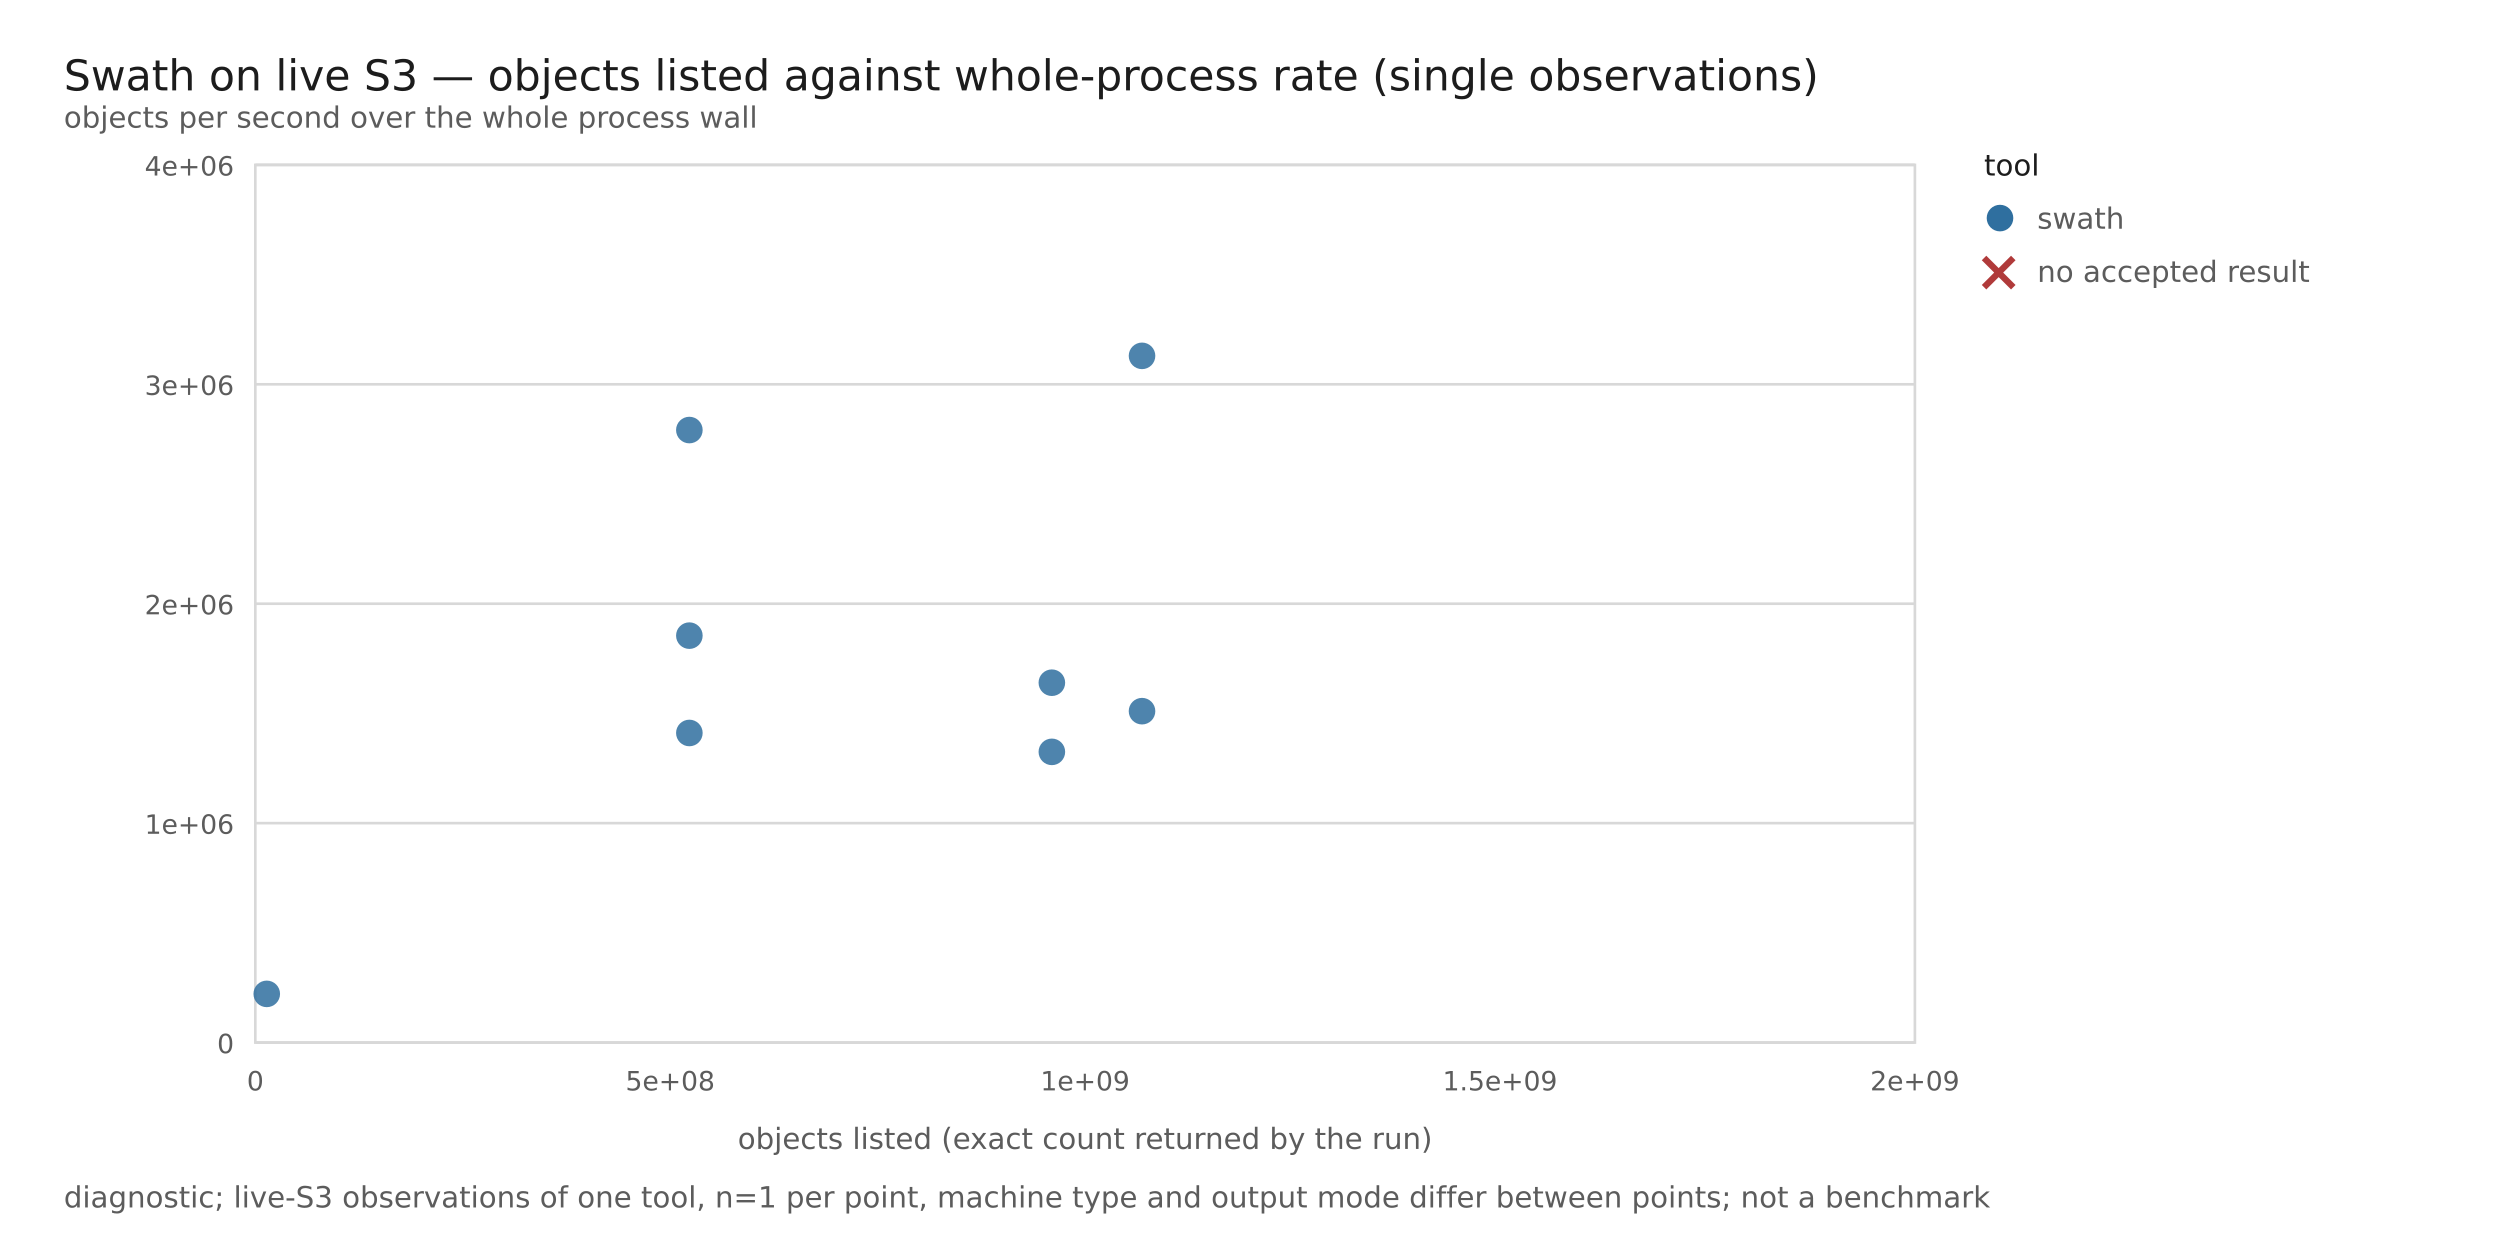
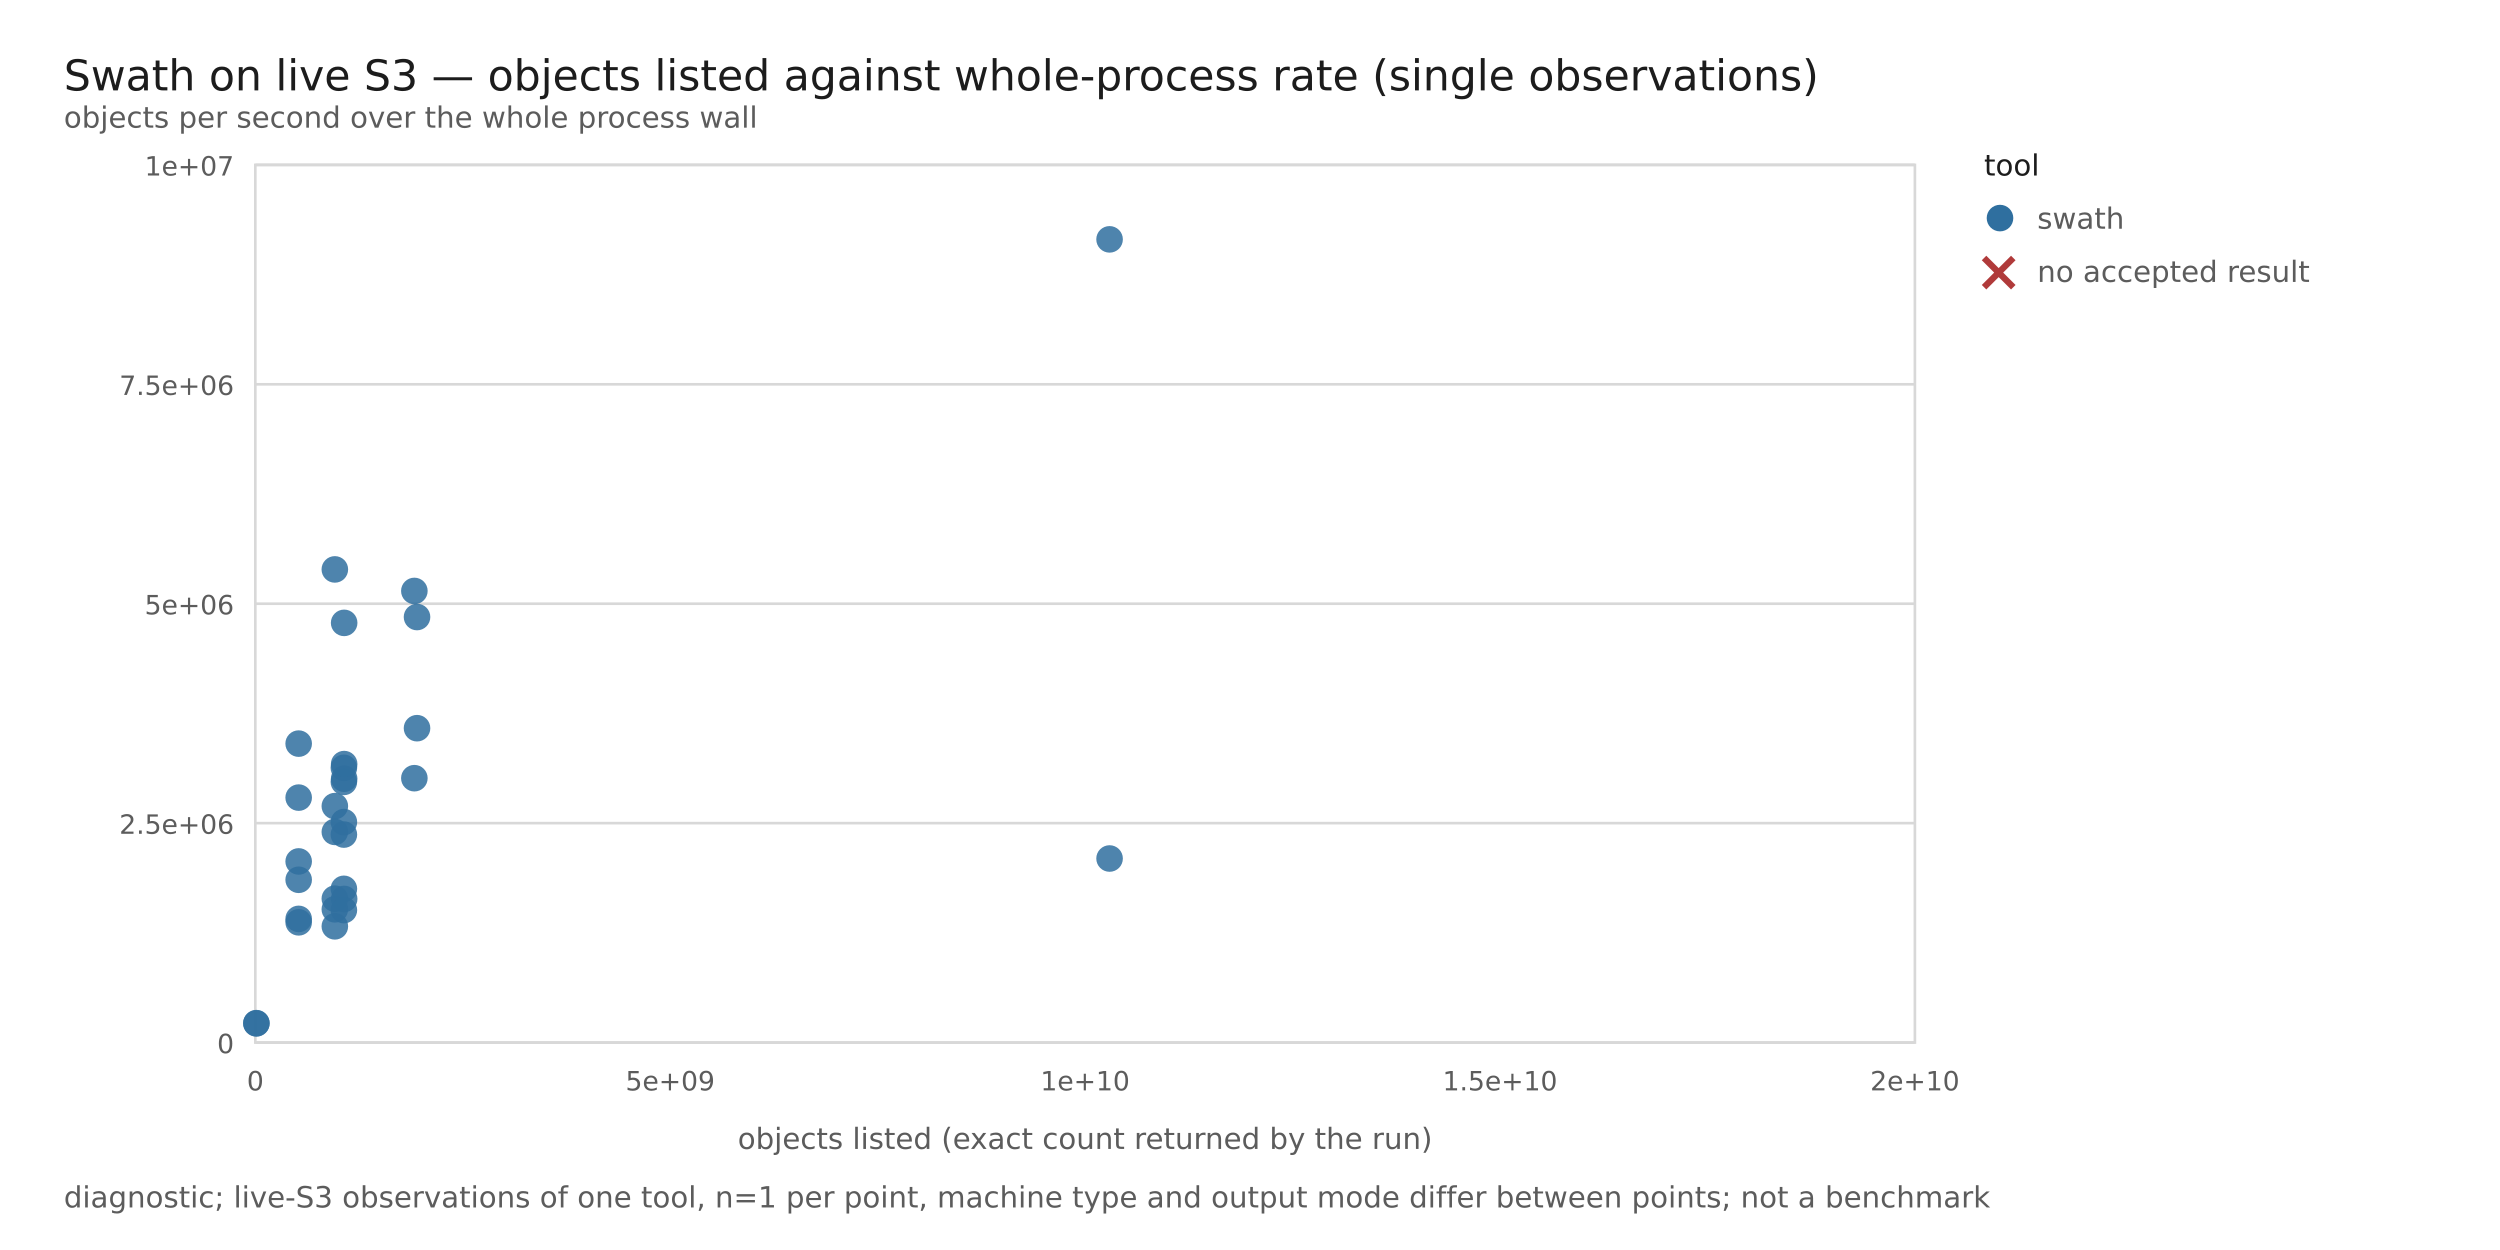
<svg xmlns="http://www.w3.org/2000/svg" viewBox="0 0 940 470" width="940" height="470" role="img" aria-labelledby="chart-title chart-desc">
  <rect width="940" height="470" fill="#ffffff" />
  <text x="24.0" y="34.0" font-family="'DejaVu Sans','Helvetica Neue',Helvetica,Arial,sans-serif" font-size="16" fill="#1c1c1c" text-anchor="start">Swath on live S3 — objects listed against whole-process rate (single observations)</text>
  <rect x="96.0" y="62.0" width="624.0" height="330.0" fill="none" stroke="#d8d8d8" stroke-width="1" />
  <line x1="96.0" y1="62.0" x2="720.0" y2="62.0" stroke="#d8d8d8" stroke-width="1" />
  <text x="96.0" y="410.0" font-family="'DejaVu Sans','Helvetica Neue',Helvetica,Arial,sans-serif" font-size="10" fill="#5c5c5c" text-anchor="middle">0</text>
  <text x="88.0" y="396.0" font-family="'DejaVu Sans','Helvetica Neue',Helvetica,Arial,sans-serif" font-size="10" fill="#5c5c5c" text-anchor="end">0</text>
  <line x1="96.0" y1="144.5" x2="720.0" y2="144.5" stroke="#d8d8d8" stroke-width="1" />
-   <text x="252.0" y="410.0" font-family="'DejaVu Sans','Helvetica Neue',Helvetica,Arial,sans-serif" font-size="10" fill="#5c5c5c" text-anchor="middle">5e+08</text>
-   <text x="88.0" y="313.5" font-family="'DejaVu Sans','Helvetica Neue',Helvetica,Arial,sans-serif" font-size="10" fill="#5c5c5c" text-anchor="end">1e+06</text>
+   <text x="252.0" y="410.0" font-family="'DejaVu Sans','Helvetica Neue',Helvetica,Arial,sans-serif" font-size="10" fill="#5c5c5c" text-anchor="middle">5e+09</text>
+   <text x="88.0" y="313.5" font-family="'DejaVu Sans','Helvetica Neue',Helvetica,Arial,sans-serif" font-size="10" fill="#5c5c5c" text-anchor="end">2.5e+06</text>
  <line x1="96.0" y1="227.0" x2="720.0" y2="227.0" stroke="#d8d8d8" stroke-width="1" />
-   <text x="408.0" y="410.0" font-family="'DejaVu Sans','Helvetica Neue',Helvetica,Arial,sans-serif" font-size="10" fill="#5c5c5c" text-anchor="middle">1e+09</text>
-   <text x="88.0" y="231.0" font-family="'DejaVu Sans','Helvetica Neue',Helvetica,Arial,sans-serif" font-size="10" fill="#5c5c5c" text-anchor="end">2e+06</text>
+   <text x="408.0" y="410.0" font-family="'DejaVu Sans','Helvetica Neue',Helvetica,Arial,sans-serif" font-size="10" fill="#5c5c5c" text-anchor="middle">1e+10</text>
+   <text x="88.0" y="231.0" font-family="'DejaVu Sans','Helvetica Neue',Helvetica,Arial,sans-serif" font-size="10" fill="#5c5c5c" text-anchor="end">5e+06</text>
  <line x1="96.0" y1="309.5" x2="720.0" y2="309.5" stroke="#d8d8d8" stroke-width="1" />
-   <text x="564.0" y="410.0" font-family="'DejaVu Sans','Helvetica Neue',Helvetica,Arial,sans-serif" font-size="10" fill="#5c5c5c" text-anchor="middle">1.5e+09</text>
-   <text x="88.0" y="148.5" font-family="'DejaVu Sans','Helvetica Neue',Helvetica,Arial,sans-serif" font-size="10" fill="#5c5c5c" text-anchor="end">3e+06</text>
+   <text x="564.0" y="410.0" font-family="'DejaVu Sans','Helvetica Neue',Helvetica,Arial,sans-serif" font-size="10" fill="#5c5c5c" text-anchor="middle">1.5e+10</text>
+   <text x="88.0" y="148.5" font-family="'DejaVu Sans','Helvetica Neue',Helvetica,Arial,sans-serif" font-size="10" fill="#5c5c5c" text-anchor="end">7.5e+06</text>
  <line x1="96.0" y1="392.0" x2="720.0" y2="392.0" stroke="#d8d8d8" stroke-width="1" />
-   <text x="720.0" y="410.0" font-family="'DejaVu Sans','Helvetica Neue',Helvetica,Arial,sans-serif" font-size="10" fill="#5c5c5c" text-anchor="middle">2e+09</text>
-   <text x="88.0" y="66.0" font-family="'DejaVu Sans','Helvetica Neue',Helvetica,Arial,sans-serif" font-size="10" fill="#5c5c5c" text-anchor="end">4e+06</text>
-   <circle cx="100.3" cy="373.7" r="5" fill="#2f6f9f" fill-opacity="0.85" />
-   <circle cx="259.2" cy="275.6" r="5" fill="#2f6f9f" fill-opacity="0.85" />
-   <circle cx="259.2" cy="239.0" r="5" fill="#2f6f9f" fill-opacity="0.85" />
-   <circle cx="259.2" cy="161.7" r="5" fill="#2f6f9f" fill-opacity="0.85" />
-   <circle cx="395.5" cy="282.7" r="5" fill="#2f6f9f" fill-opacity="0.85" />
-   <circle cx="395.5" cy="256.7" r="5" fill="#2f6f9f" fill-opacity="0.85" />
-   <circle cx="429.4" cy="267.4" r="5" fill="#2f6f9f" fill-opacity="0.85" />
-   <circle cx="429.4" cy="133.8" r="5" fill="#2f6f9f" fill-opacity="0.85" />
+   <text x="720.0" y="410.0" font-family="'DejaVu Sans','Helvetica Neue',Helvetica,Arial,sans-serif" font-size="10" fill="#5c5c5c" text-anchor="middle">2e+10</text>
+   <text x="88.0" y="66.0" font-family="'DejaVu Sans','Helvetica Neue',Helvetica,Arial,sans-serif" font-size="10" fill="#5c5c5c" text-anchor="end">1e+07</text>
+   <circle cx="417.2" cy="90.0" r="5" fill="#2f6f9f" fill-opacity="0.85" />
+   <circle cx="417.2" cy="322.8" r="5" fill="#2f6f9f" fill-opacity="0.85" />
+   <circle cx="112.3" cy="323.9" r="5" fill="#2f6f9f" fill-opacity="0.85" />
+   <circle cx="112.3" cy="330.8" r="5" fill="#2f6f9f" fill-opacity="0.85" />
+   <circle cx="112.3" cy="346.8" r="5" fill="#2f6f9f" fill-opacity="0.85" />
+   <circle cx="112.3" cy="299.9" r="5" fill="#2f6f9f" fill-opacity="0.85" />
+   <circle cx="112.3" cy="279.6" r="5" fill="#2f6f9f" fill-opacity="0.85" />
+   <circle cx="112.3" cy="345.5" r="5" fill="#2f6f9f" fill-opacity="0.85" />
+   <circle cx="155.8" cy="292.6" r="5" fill="#2f6f9f" fill-opacity="0.85" />
+   <circle cx="155.8" cy="222.2" r="5" fill="#2f6f9f" fill-opacity="0.85" />
+   <circle cx="125.9" cy="348.3" r="5" fill="#2f6f9f" fill-opacity="0.85" />
+   <circle cx="125.9" cy="337.9" r="5" fill="#2f6f9f" fill-opacity="0.85" />
+   <circle cx="125.9" cy="214.1" r="5" fill="#2f6f9f" fill-opacity="0.85" />
+   <circle cx="125.9" cy="312.8" r="5" fill="#2f6f9f" fill-opacity="0.85" />
+   <circle cx="125.9" cy="303.1" r="5" fill="#2f6f9f" fill-opacity="0.85" />
+   <circle cx="125.9" cy="341.9" r="5" fill="#2f6f9f" fill-opacity="0.85" />
+   <circle cx="96.4" cy="384.7" r="5" fill="#2f6f9f" fill-opacity="0.85" />
+   <circle cx="96.4" cy="384.8" r="5" fill="#2f6f9f" fill-opacity="0.85" />
+   <circle cx="129.3" cy="334.2" r="5" fill="#2f6f9f" fill-opacity="0.85" />
+   <circle cx="129.3" cy="294.0" r="5" fill="#2f6f9f" fill-opacity="0.85" />
+   <circle cx="129.4" cy="338.0" r="5" fill="#2f6f9f" fill-opacity="0.85" />
+   <circle cx="129.3" cy="342.2" r="5" fill="#2f6f9f" fill-opacity="0.85" />
+   <circle cx="129.3" cy="288.7" r="5" fill="#2f6f9f" fill-opacity="0.85" />
+   <circle cx="129.4" cy="292.8" r="5" fill="#2f6f9f" fill-opacity="0.85" />
+   <circle cx="129.4" cy="287.3" r="5" fill="#2f6f9f" fill-opacity="0.85" />
+   <circle cx="129.4" cy="234.2" r="5" fill="#2f6f9f" fill-opacity="0.85" />
+   <circle cx="129.3" cy="309.1" r="5" fill="#2f6f9f" fill-opacity="0.85" />
+   <circle cx="129.3" cy="313.8" r="5" fill="#2f6f9f" fill-opacity="0.85" />
+   <circle cx="156.8" cy="232.0" r="5" fill="#2f6f9f" fill-opacity="0.85" />
+   <circle cx="156.8" cy="273.8" r="5" fill="#2f6f9f" fill-opacity="0.85" />
  <text x="746.0" y="66.0" font-family="'DejaVu Sans','Helvetica Neue',Helvetica,Arial,sans-serif" font-size="11" fill="#1c1c1c" text-anchor="start">tool</text>
  <circle cx="752.0" cy="82.0" r="5" fill="#2f6f9f" />
  <text x="766.0" y="86.0" font-family="'DejaVu Sans','Helvetica Neue',Helvetica,Arial,sans-serif" font-size="11" fill="#5c5c5c" text-anchor="start">swath</text>
  <path d="M746.0,97.0 l11,11 M757.0,97.0 l-11,11" stroke="#b03a3a" stroke-width="2.4" fill="none" />
  <text x="766.0" y="106.0" font-family="'DejaVu Sans','Helvetica Neue',Helvetica,Arial,sans-serif" font-size="11" fill="#5c5c5c" text-anchor="start">no accepted result</text>
  <text x="408.0" y="432.0" font-family="'DejaVu Sans','Helvetica Neue',Helvetica,Arial,sans-serif" font-size="11" fill="#5c5c5c" text-anchor="middle">objects listed (exact count returned by the run)</text>
  <text x="24.0" y="48.0" font-family="'DejaVu Sans','Helvetica Neue',Helvetica,Arial,sans-serif" font-size="11" fill="#5c5c5c" text-anchor="start">objects per second over the whole process wall</text>
  <text x="24.0" y="454.0" font-family="'DejaVu Sans','Helvetica Neue',Helvetica,Arial,sans-serif" font-size="11" fill="#5c5c5c" text-anchor="start">diagnostic; live-S3 observations of one tool, n=1 per point, machine type and output mode differ between points; not a benchmark</text>
</svg>
